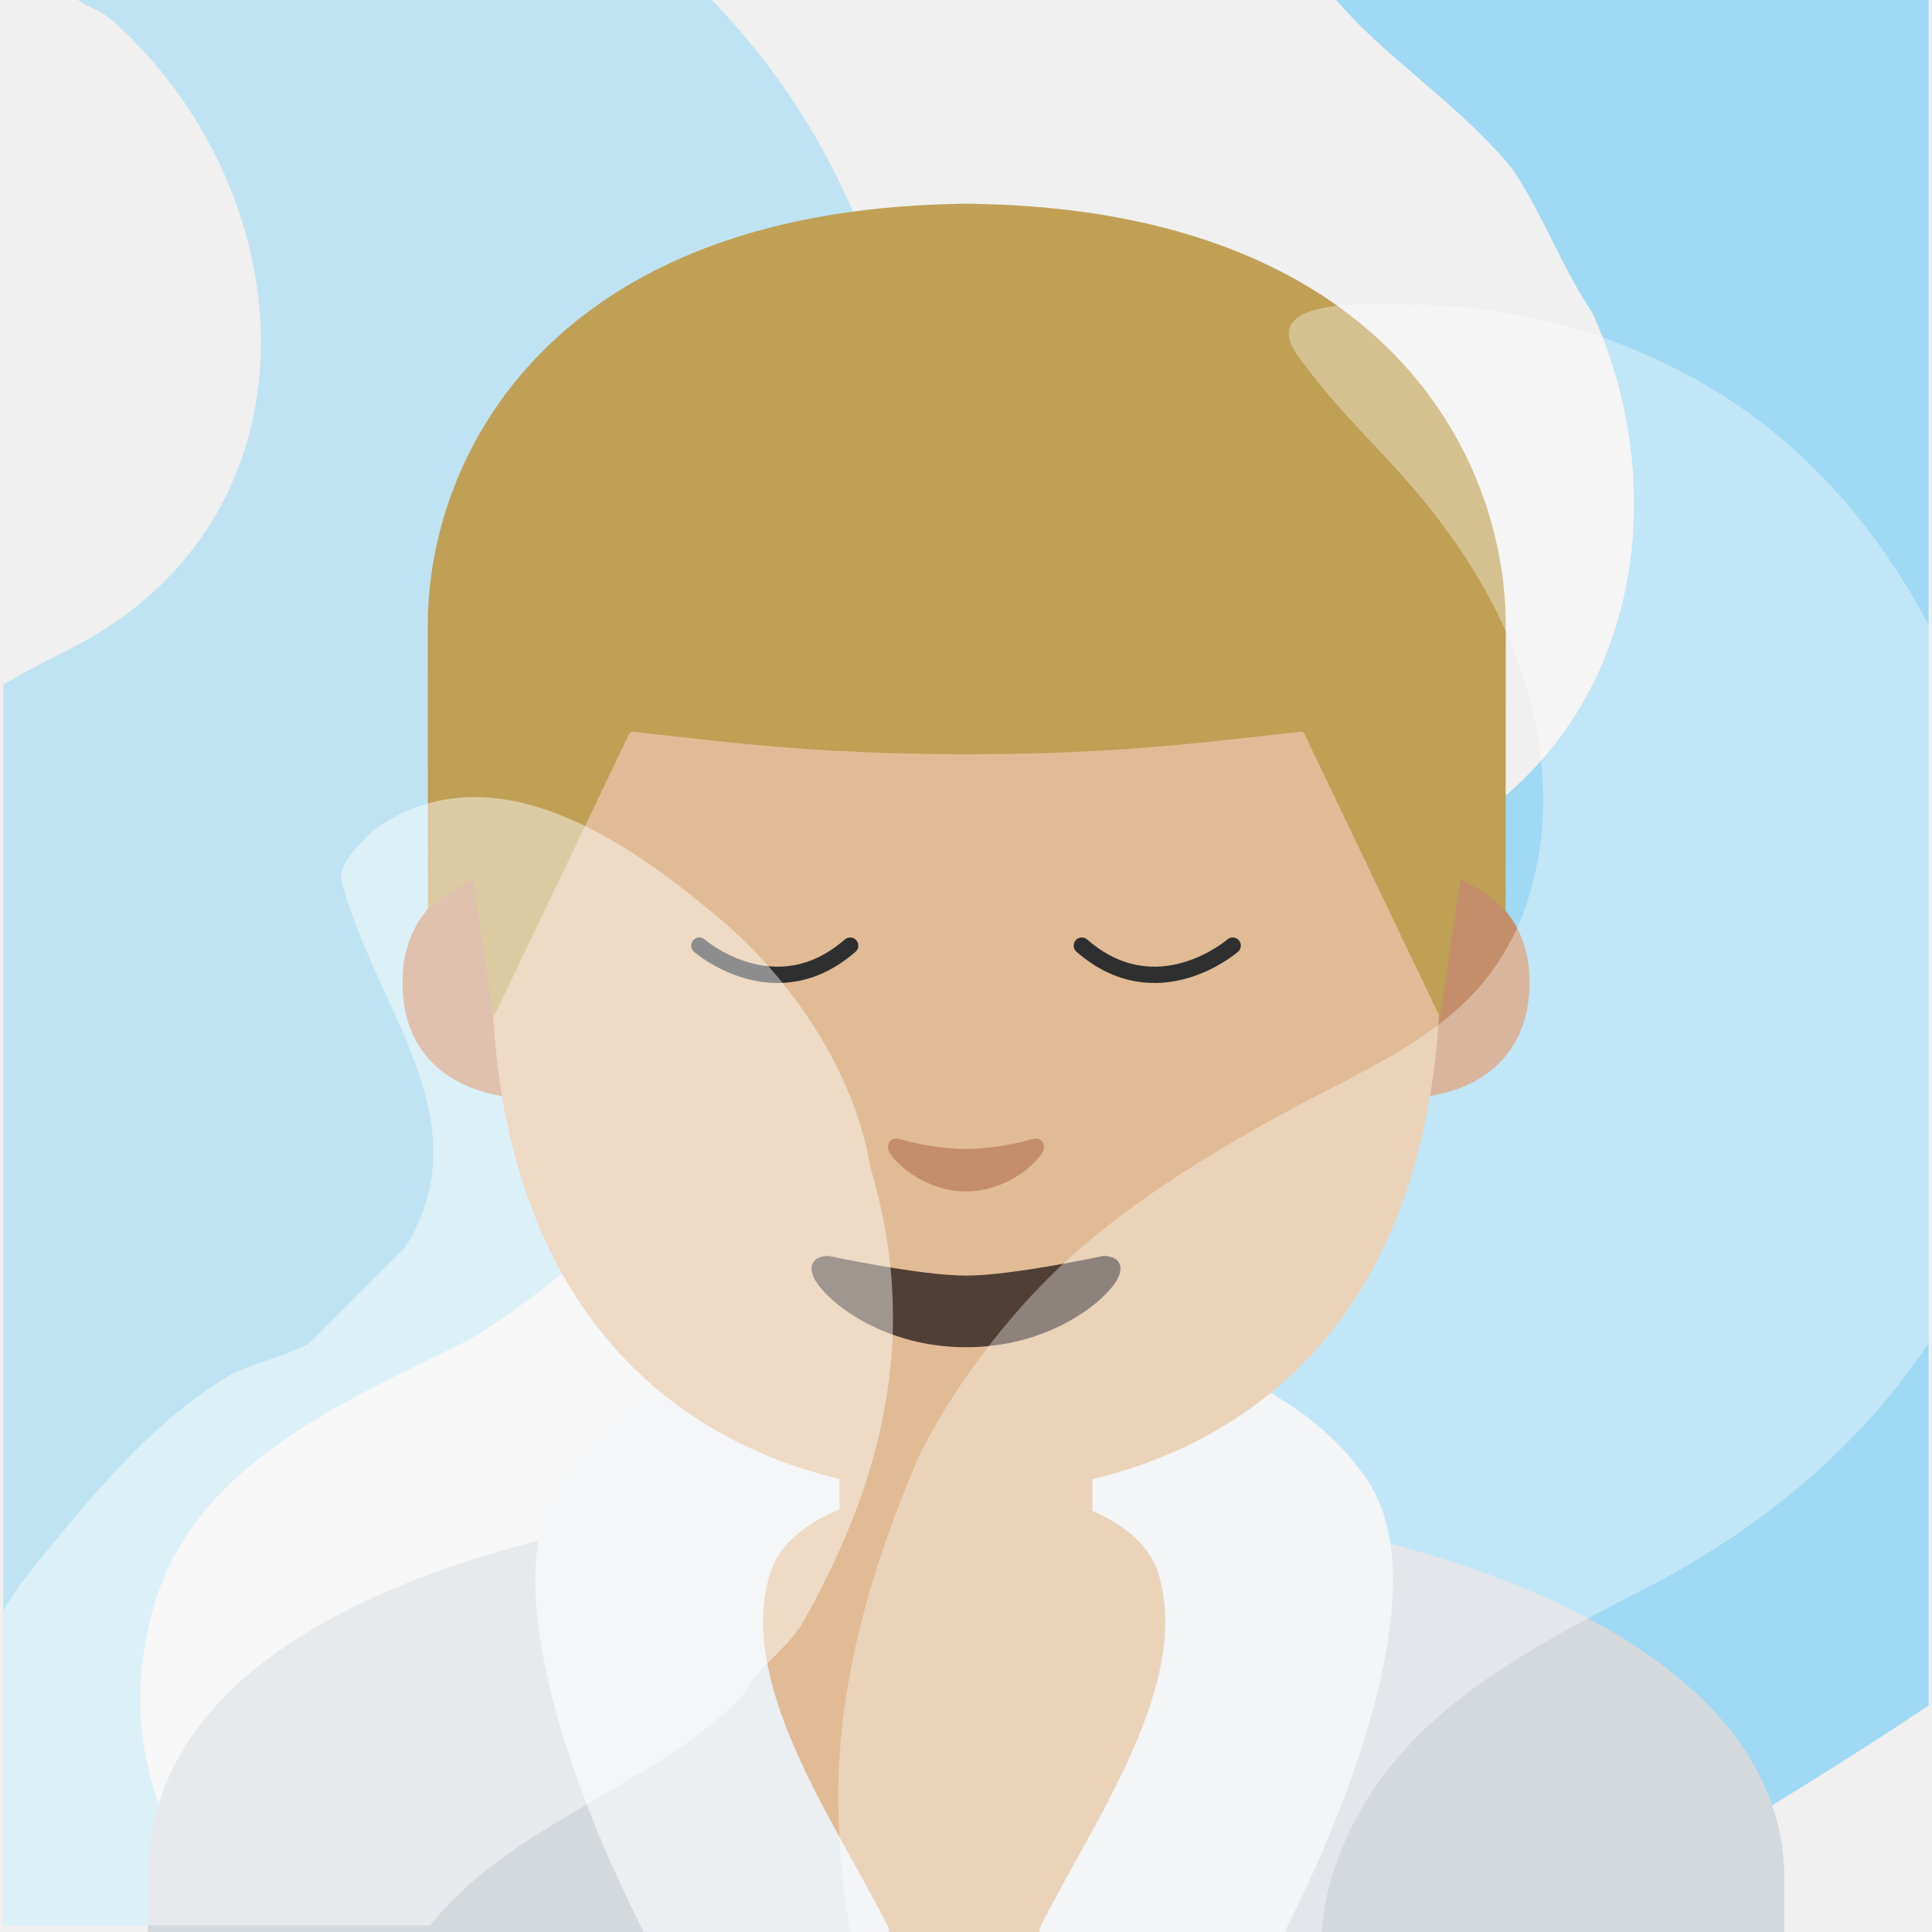
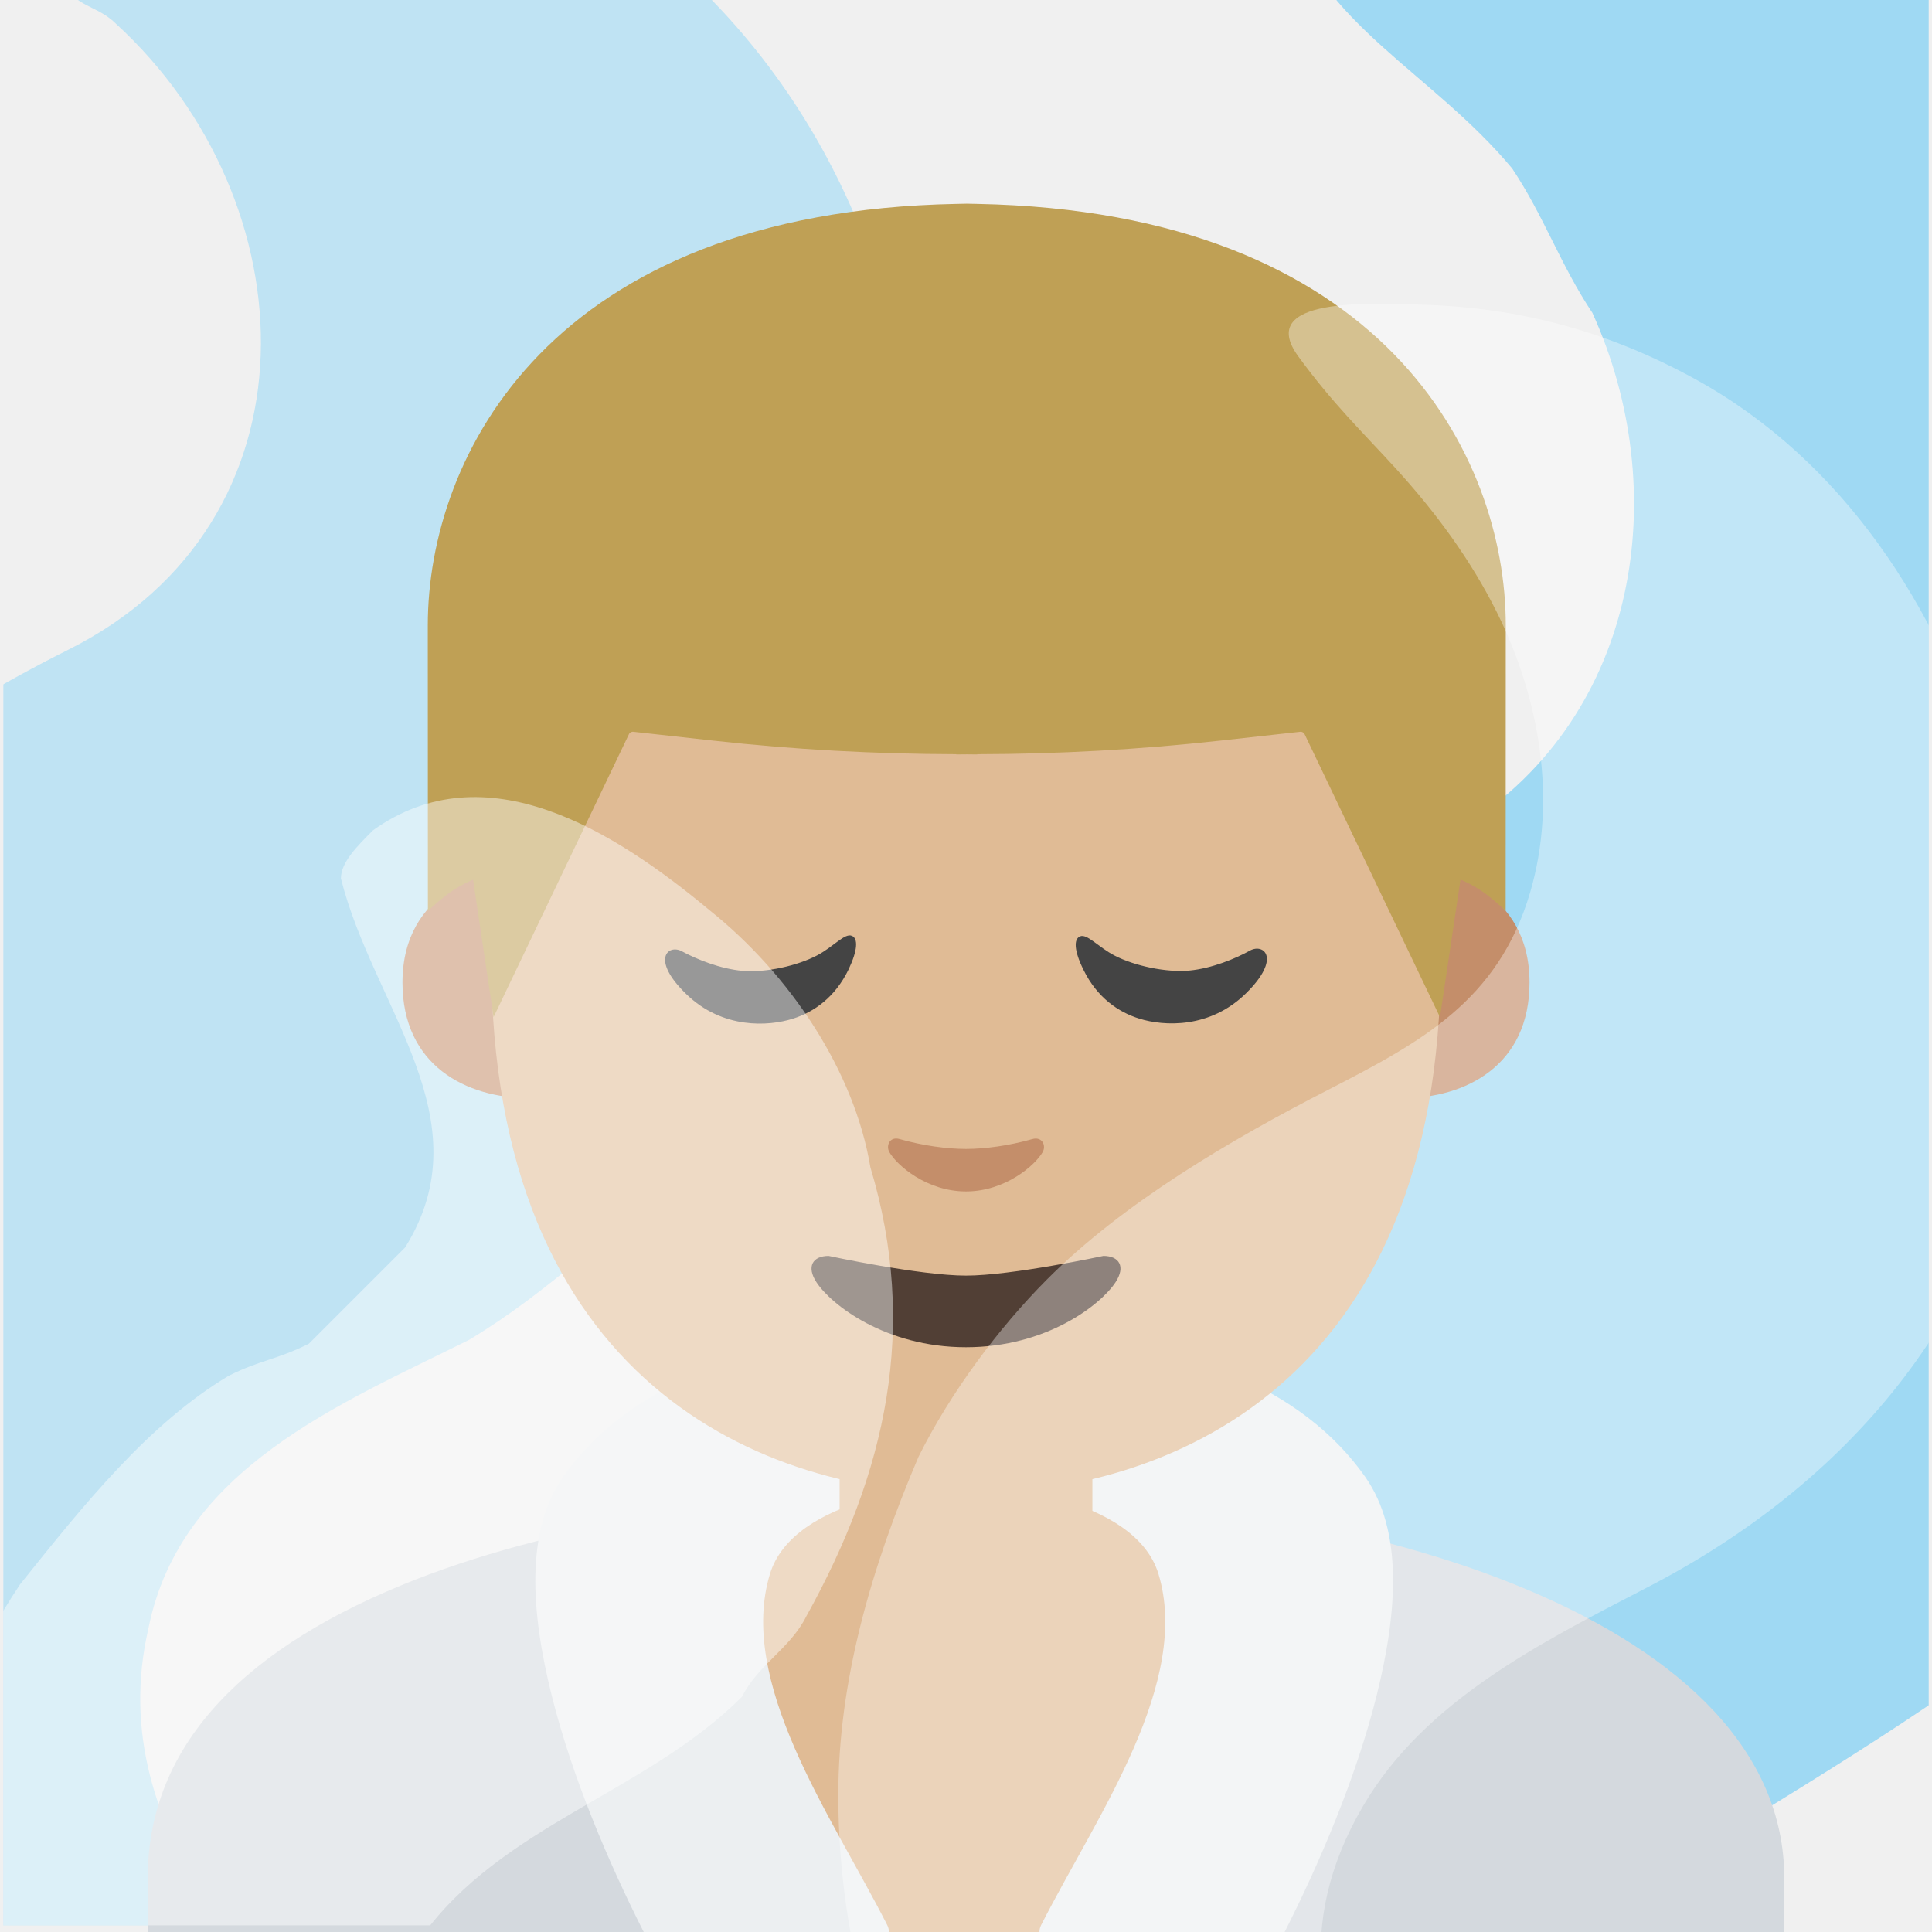
- <svg xmlns="http://www.w3.org/2000/svg" xmlns:xlink="http://www.w3.org/1999/xlink" width="128" height="128">
-   <defs>
+ <svg xmlns="http://www.w3.org/2000/svg" xmlns:xlink="http://www.w3.org/1999/xlink" width="128" height="128" version="1.1" id="svg14">
+   <defs id="defs1">
    <path id="a" d="M4 4h120v120H4z" />
    <clipPath id="c">
-       <use xlink:href="#a" width="100%" height="100%" overflow="visible" />
+       <use xlink:href="#a" width="100%" height="100%" overflow="visible" id="use1" />
    </clipPath>
    <path d="M12 121.06V132h104v-10.94c0-16.79-26.35-25.09-52-25.06-25.49.03-52 7.28-52 25.06z" id="b" />
  </defs>
-   <g clip-path="url(#c)" transform="matrix(1.063 0 0 1.063 -4.031 -4.252)" opacity=".45" stroke-width=".941">
-     <path d="M18.04 143.5c-11-1-23-1-32-10-5-5-9-11-11-18-2-8-4-16-3-24 1-7 3-14 6-21 2-4 5-8 8-11 7-6 14-11 22-15 16-8 15-28 3-39-1-1-2-1-3-2-1-2-3-5-2-6 2-10 15-3 23-4 5 0 10 3 14 6 12 9 18 23 18 38-1 7-1 15-4 22l-6 12c-1 2-2 3-4 5-5 4-9 8-14 11-8 4-18 8-20 18-3 13 8 22 14 32v3c-2 2-5 4-9 3z" fill="#83d3f7" />
+   <g clip-path="url(#c)" transform="matrix(1.063 0 0 1.063 -4.031 -4.252)" opacity=".45" stroke-width=".941" id="g1">
+     <path d="M18.04 143.5c-11-1-23-1-32-10-5-5-9-11-11-18-2-8-4-16-3-24 1-7 3-14 6-21 2-4 5-8 8-11 7-6 14-11 22-15 16-8 15-28 3-39-1-1-2-1-3-2-1-2-3-5-2-6 2-10 15-3 23-4 5 0 10 3 14 6 12 9 18 23 18 38-1 7-1 15-4 22l-6 12c-1 2-2 3-4 5-5 4-9 8-14 11-8 4-18 8-20 18-3 13 8 22 14 32v3c-2 2-5 4-9 3z" fill="#83d3f7" id="path1" />
  </g>
-   <g clip-path="url(#c)" transform="matrix(1.063 0 0 1.063 -4.031 -4.252)" opacity=".45" stroke-width=".941">
-     <path d="M93.04-6.5c10 0 20 2 30 2 27 9 35 41 33 67-1 5-2 10-4 15-1 2-2 5-3 7-10 19-29 28-46 39-16 16-2 39 13 51 1 1 3 4 2 6-11 7-25 1-37 1-3 0-6-2-9-3-8-4-13-10-18-18-4-7-6-14-8-22-2-11-1-21 1-32 2-5 3-9 5-14 3-6 7-11 12-16 9-9 20-14 31-21s13-21 8-32c-2-3-3-6-5-9-5-6-12-9-14-16-1-3 5-5 9-5z" fill="#3bbcf7" />
+   <g clip-path="url(#c)" transform="matrix(1.063 0 0 1.063 -4.031 -4.252)" opacity=".45" stroke-width=".941" id="g2">
+     <path d="M93.04-6.5c10 0 20 2 30 2 27 9 35 41 33 67-1 5-2 10-4 15-1 2-2 5-3 7-10 19-29 28-46 39-16 16-2 39 13 51 1 1 3 4 2 6-11 7-25 1-37 1-3 0-6-2-9-3-8-4-13-10-18-18-4-7-6-14-8-22-2-11-1-21 1-32 2-5 3-9 5-14 3-6 7-11 12-16 9-9 20-14 31-21s13-21 8-32c-2-3-3-6-5-9-5-6-12-9-14-16-1-3 5-5 9-5z" fill="#3bbcf7" id="path2" />
  </g>
-   <path d="M64 98.857c-14.489.022-27.776 2.201-37.396 6.166-11.162 4.593-16.817 11.12-16.817 19.41V128H118.213v-3.566c0-16.796-27.202-25.577-54.074-25.577H64z" fill="#d4d9de" />
-   <path d="M64.043 98.688c-8.738 0-15.33 2.382-19.592 7.091-4.103 4.54-5.176 10.459-4.814 14.551L42.8 128h39.444l6.109-7.52c.403-4.113-.638-10.152-4.784-14.734-4.241-4.677-10.81-7.058-19.527-7.058z" fill="#e0bb95" />
-   <path style="line-height:normal;font-variant-ligatures:normal;font-variant-position:normal;font-variant-caps:normal;font-variant-numeric:normal;font-variant-alternates:normal;font-variant-east-asian:normal;font-feature-settings:normal;text-indent:0;text-align:start;text-decoration-line:none;text-decoration-style:solid;text-decoration-color:#000;text-transform:none;text-orientation:mixed;shape-padding:0;isolation:auto;mix-blend-mode:normal" d="M58.465 88.645c-9.019.168-16.98 3.248-21.153 9.2-2.502 3.564-2.152 8.903-.761 14.48 1.348 5.404 3.765 11.075 6.097 15.675h16.245a1 1 0 0 0-.108-.453c-1.856-3.654-4.384-7.702-6.139-11.742-1.755-4.04-2.7-8.006-1.638-11.516.78-2.582 3.575-4.093 6.353-4.89a22.151 22.151 0 0 1 3.713-.715c.44-.046.773-.063 1.024-.07a1 1 0 0 0 .422.05h.003c.081-.01.148-.018.23-.035.043-.009.086-.018.161-.043.016-.006.072-.056.092-.06.31-.06.6-.145.873-.243.274.098.563.183.875.242.02.005.076.055.092.06.074.026.118.035.16.044.083.017.15.026.23.035h.004a1 1 0 0 0 .422-.05c.251.007.583.024 1.024.07a22.17 22.17 0 0 1 3.714.714c2.78.798 5.574 2.309 6.354 4.891 1.062 3.51.117 7.475-1.639 11.516-1.755 4.04-4.284 8.088-6.14 11.742a1 1 0 0 0-.108.453h16.244c2.332-4.6 4.75-10.271 6.098-15.676 1.391-5.576 1.743-10.915-.76-14.478-4.173-5.953-12.135-9.033-21.154-9.201a43.295 43.295 0 0 0-3.928.107 1 1 0 0 0-.676.334s-.357.407-.812 1.012a19.617 19.617 0 0 0-.81-1.012 1 1 0 0 0-.676-.334 43.295 43.295 0 0 0-3.928-.107z" color="#000" font-weight="400" font-family="sans-serif" white-space="normal" overflow="visible" fill="#eceff1" stroke-width="2" stroke-linecap="round" stroke-linejoin="round" stroke-miterlimit="10" />
-   <g clip-path="url(#c)">
-     <defs>
+   <path d="M64 98.857c-14.489.022-27.776 2.201-37.396 6.166-11.162 4.593-16.817 11.12-16.817 19.41V128H118.213v-3.566c0-16.796-27.202-25.577-54.074-25.577H64z" fill="#d4d9de" id="path3" />
+   <path d="M64.043 98.688c-8.738 0-15.33 2.382-19.592 7.091-4.103 4.54-5.176 10.459-4.814 14.551L42.8 128h39.444l6.109-7.52c.403-4.113-.638-10.152-4.784-14.734-4.241-4.677-10.81-7.058-19.527-7.058z" fill="#e0bb95" id="path4" />
+   <path style="line-height:normal;font-variant-ligatures:normal;font-variant-position:normal;font-variant-caps:normal;font-variant-numeric:normal;font-variant-alternates:normal;font-variant-east-asian:normal;font-feature-settings:normal;text-indent:0;text-align:start;text-decoration-line:none;text-decoration-style:solid;text-decoration-color:#000;text-transform:none;text-orientation:mixed;shape-padding:0;isolation:auto;mix-blend-mode:normal" d="M58.465 88.645c-9.019.168-16.98 3.248-21.153 9.2-2.502 3.564-2.152 8.903-.761 14.48 1.348 5.404 3.765 11.075 6.097 15.675h16.245a1 1 0 0 0-.108-.453c-1.856-3.654-4.384-7.702-6.139-11.742-1.755-4.04-2.7-8.006-1.638-11.516.78-2.582 3.575-4.093 6.353-4.89a22.151 22.151 0 0 1 3.713-.715c.44-.046.773-.063 1.024-.07a1 1 0 0 0 .422.05h.003c.081-.01.148-.018.23-.035.043-.009.086-.018.161-.043.016-.006.072-.056.092-.06.31-.06.6-.145.873-.243.274.098.563.183.875.242.02.005.076.055.092.06.074.026.118.035.16.044.083.017.15.026.23.035h.004a1 1 0 0 0 .422-.05c.251.007.583.024 1.024.07a22.17 22.17 0 0 1 3.714.714c2.78.798 5.574 2.309 6.354 4.891 1.062 3.51.117 7.475-1.639 11.516-1.755 4.04-4.284 8.088-6.14 11.742a1 1 0 0 0-.108.453h16.244c2.332-4.6 4.75-10.271 6.098-15.676 1.391-5.576 1.743-10.915-.76-14.478-4.173-5.953-12.135-9.033-21.154-9.201a43.295 43.295 0 0 0-3.928.107 1 1 0 0 0-.676.334s-.357.407-.812 1.012a19.617 19.617 0 0 0-.81-1.012 1 1 0 0 0-.676-.334 43.295 43.295 0 0 0-3.928-.107z" color="#000" font-weight="400" font-family="sans-serif" white-space="normal" overflow="visible" fill="#eceff1" stroke-width="2" stroke-linecap="round" stroke-linejoin="round" stroke-miterlimit="10" id="path5" />
+   <g clip-path="url(#c)" id="g5">
+     <defs id="defs5">
      <path id="d" d="M64 4.03h-.04c-45.43.24-36.12 52.14-36.12 52.14s5.1 8.99 5.1 8.81c-.03-1.41.46-6.89.46-6.89l-2.68-2.92s3.89-25.44 6.79-24.91c4.45.81 26.54 2 26.57 2 7.83 0 14.92-.36 19.37-1.17 2.9-.53 9.64 1.7 10.68 4.45 1.33 3.54 3.13 19.71 3.13 19.71l-2.68 2.83s.49 5.51.46 6.89c0 .18 5.1-8.81 5.1-8.81S109.44 4.27 64 4.03z" />
    </defs>
  </g>
-   <path d="M63.143 108.819c-4.147 0-7.516-3.19-7.516-7.137v-8.93h16.746v8.93c0 3.927-3.37 7.137-7.516 7.137z" fill="#e0bb95" />
-   <g stroke-width="1.36" fill="#c48e6a">
-     <path d="M95.549 57.857s5.786 1 5.786 7.235c0 5.5-4.22 7.668-8.44 7.668V57.857zM32.451 57.857s-5.786 1-5.786 7.235c0 5.5 4.22 7.668 8.44 7.668V57.857z" />
+   <path d="M63.143 108.819c-4.147 0-7.516-3.19-7.516-7.137v-8.93h16.746v8.93c0 3.927-3.37 7.137-7.516 7.137z" fill="#e0bb95" id="path6" />
+   <g stroke-width="1.36" fill="#c48e6a" id="g7">
+     <path d="M95.549 57.857s5.786 1 5.786 7.235c0 5.5-4.22 7.668-8.44 7.668V57.857zM32.451 57.857s-5.786 1-5.786 7.235c0 5.5 4.22 7.668 8.44 7.668V57.857z" id="path7" />
  </g>
-   <path d="M64 17.06c-24.931 0-31.453 19.329-31.453 46.48 0 28.152 18.094 35.431 31.453 35.431 13.16 0 31.453-7.073 31.453-35.43C95.453 36.38 88.93 17.06 64 17.06z" fill="#e0bb95" />
-   <path d="M73.102 83.208S67.034 84.513 64 84.513c-3.034 0-9.102-1.305-9.102-1.305-1.044 0-1.493.698-.801 1.75.963 1.47 4.55 4.3 9.903 4.3 5.352 0 8.94-2.83 9.903-4.3.692-1.052.243-1.75-.8-1.75z" fill="#513f35" />
-   <path d="M68.397 75.466c-1.552.441-3.154.654-4.397.654-1.243 0-2.845-.213-4.397-.654-.661-.191-.919.441-.683.86.492.868 2.47 2.61 5.08 2.61s4.588-1.742 5.08-2.61c.243-.419-.022-1.044-.683-.86z" fill="#c48e6a" />
-   <path d="M64.75 13.509s-.485-.015-.699-.015c-.213 0-.698.015-.698.015-26.902.522-35.011 16.704-35.011 27.93 0 10.911.007 18.925.007 18.925s.426-.44 1.22-1.058c.846-.655 1.772-1.022 1.772-1.022l1.36 9.102 8.963-18.734a.291.291 0 0 1 .301-.169l5.316.588c5.338.596 10.705.883 16.072.897v.015c.235 0 .463-.007.699-.007.235 0 .463.007.698.007v-.015a148.741 148.741 0 0 0 16.072-.897l5.316-.588a.291.291 0 0 1 .301.17l8.963 18.733 1.36-9.11s.933.368 1.772 1.022c.794.618 1.22 1.06 1.22 1.06s.007-8.015.007-18.926c.008-11.22-8.102-27.401-35.011-27.923z" fill="#bfa055" />
-   <path d="M46.332 62.65s5.006 4.355 9.994 0M81.668 62.65s-5.006 4.355-9.994 0" fill="none" fill-rule="evenodd" stroke="#2f2f2f" stroke-width="1.08" stroke-linecap="round" stroke-linejoin="round" />
-   <g clip-path="url(#c)" transform="matrix(1.063 0 0 1.06736 -4.031 -4.352)" opacity=".35" stroke-width=".939">
-     <path d="M97.04 156.5c-8-1-17 1-24-5-11-9-17-22-17-36 0-7 2-14 5-21 2-4 5-8 8-11 4.79-4.79 11.53-8.71 17.52-11.77 5.74-2.94 10.61-5.51 12.6-12.26 1.69-5.73.6-12.03-2.07-17.38-1.64-3.28-3.84-6.25-6.32-8.95-2.05-2.24-3.89-3.98-6.06-6.94-2.72-3.72 4.61-3.29 7.66-3.21 6.14.17 11.67 1.66 17.08 4.62 9.22 5.05 15.16 14.19 18.15 24.07 1.93 6.37 2.79 13.15 2.44 19.81-2.04 14.29-11.23 24.77-23.6 31.13-6.69 3.45-13.86 7.05-17.68 13.54-8.82 14.97 6.52 26.47 14.27 37.33 0 0-1 1-1 2-.99 1.01-2.99 1.01-4.99 1.01z" fill="#fff" />
+   <path d="M64 17.06c-24.931 0-31.453 19.329-31.453 46.48 0 28.152 18.094 35.431 31.453 35.431 13.16 0 31.453-7.073 31.453-35.43C95.453 36.38 88.93 17.06 64 17.06z" fill="#e0bb95" id="path8" />
+   <path d="M73.102 83.208S67.034 84.513 64 84.513c-3.034 0-9.102-1.305-9.102-1.305-1.044 0-1.493.698-.801 1.75.963 1.47 4.55 4.3 9.903 4.3 5.352 0 8.94-2.83 9.903-4.3.692-1.052.243-1.75-.8-1.75z" fill="#513f35" id="path9" />
+   <path d="M68.397 75.466c-1.552.441-3.154.654-4.397.654-1.243 0-2.845-.213-4.397-.654-.661-.191-.919.441-.683.86.492.868 2.47 2.61 5.08 2.61s4.588-1.742 5.08-2.61c.243-.419-.022-1.044-.683-.86z" fill="#c48e6a" id="path10" />
+   <path d="M64.75 13.509s-.485-.015-.699-.015c-.213 0-.698.015-.698.015-26.902.522-35.011 16.704-35.011 27.93 0 10.911.007 18.925.007 18.925s.426-.44 1.22-1.058c.846-.655 1.772-1.022 1.772-1.022l1.36 9.102 8.963-18.734a.291.291 0 0 1 .301-.169l5.316.588c5.338.596 10.705.883 16.072.897v.015c.235 0 .463-.007.699-.007.235 0 .463.007.698.007v-.015a148.741 148.741 0 0 0 16.072-.897l5.316-.588a.291.291 0 0 1 .301.17l8.963 18.733 1.36-9.11s.933.368 1.772 1.022c.794.618 1.22 1.06 1.22 1.06s.007-8.015.007-18.926c.008-11.22-8.102-27.401-35.011-27.923z" fill="#bfa055" id="path11" />
+   <g clip-path="url(#c)" transform="matrix(1.063 0 0 1.06736 -4.031 -4.352)" opacity=".35" stroke-width=".939" id="g13">
+     <path d="M97.04 156.5c-8-1-17 1-24-5-11-9-17-22-17-36 0-7 2-14 5-21 2-4 5-8 8-11 4.79-4.79 11.53-8.71 17.52-11.77 5.74-2.94 10.61-5.51 12.6-12.26 1.69-5.73.6-12.03-2.07-17.38-1.64-3.28-3.84-6.25-6.32-8.95-2.05-2.24-3.89-3.98-6.06-6.94-2.72-3.72 4.61-3.29 7.66-3.21 6.14.17 11.67 1.66 17.08 4.62 9.22 5.05 15.16 14.19 18.15 24.07 1.93 6.37 2.79 13.15 2.44 19.81-2.04 14.29-11.23 24.77-23.6 31.13-6.69 3.45-13.86 7.05-17.68 13.54-8.82 14.97 6.52 26.47 14.27 37.33 0 0-1 1-1 2-.99 1.01-2.99 1.01-4.99 1.01z" fill="#fff" id="path13" />
  </g>
-   <g clip-path="url(#c)" transform="matrix(1.063 0 0 1.063 -4.031 -4.252)" opacity=".45" stroke-width=".941">
-     <path d="M25.04 152.75c-12-2-22-11-24-23-3-9-2-18 4-27 4-5 8-10 13-13 2-1 3-1 5-2l6-6c5-8-2-15-4-23 0-1 1-2 2-3 7-5 15 0 21 5 5 4 9 10 10 16 3 10 1 19-4 28-1 2-3 3-4 5-6 6-15 8-20 15-4 7 0 14 3 20 2 5-3 10-8 8z" fill="#fff" />
+   <g id="g1-8">
+     <path d="m 56.438,62.002 c 0.41,0.17 0.4,0.93 -0.22,2.23 -0.89,1.84 -2.29,2.82 -3.69,3.26 -1.62,0.51 -4.66,0.7 -7.06,-1.63 -2.39,-2.31 -1.2,-3.34 -0.28,-2.83 0.94,0.51 2.52,1.16 4.02,1.29 1.55,0.13 3.62,-0.34 4.92,-1.02 1.1,-0.58 1.84,-1.5 2.31,-1.3 z m 15.11,0.04 c -0.41,0.18 -0.4,0.93 0.24,2.22 0.9,1.83 2.31,2.8 3.71,3.23 1.62,0.5 4.66,0.67 7.05,-1.68 2.37,-2.33 1.18,-3.34 0.26,-2.83 -0.93,0.52 -2.52,1.18 -4.01,1.32 -1.55,0.14 -3.62,-0.31 -4.93,-0.98 -1.11,-0.57 -1.85,-1.49 -2.32,-1.28 z" style="clip-rule:evenodd;fill:#444444;fill-rule:nonzero;stroke-linecap:round;stroke-linejoin:round;stroke-miterlimit:2" id="path6-0" />
+   </g>
+   <g clip-path="url(#c)" transform="matrix(1.063 0 0 1.063 -4.031 -4.252)" opacity=".45" stroke-width=".941" id="g14">
+     <path d="M25.04 152.75c-12-2-22-11-24-23-3-9-2-18 4-27 4-5 8-10 13-13 2-1 3-1 5-2l6-6c5-8-2-15-4-23 0-1 1-2 2-3 7-5 15 0 21 5 5 4 9 10 10 16 3 10 1 19-4 28-1 2-3 3-4 5-6 6-15 8-20 15-4 7 0 14 3 20 2 5-3 10-8 8z" fill="#fff" id="path14" />
  </g>
</svg>
